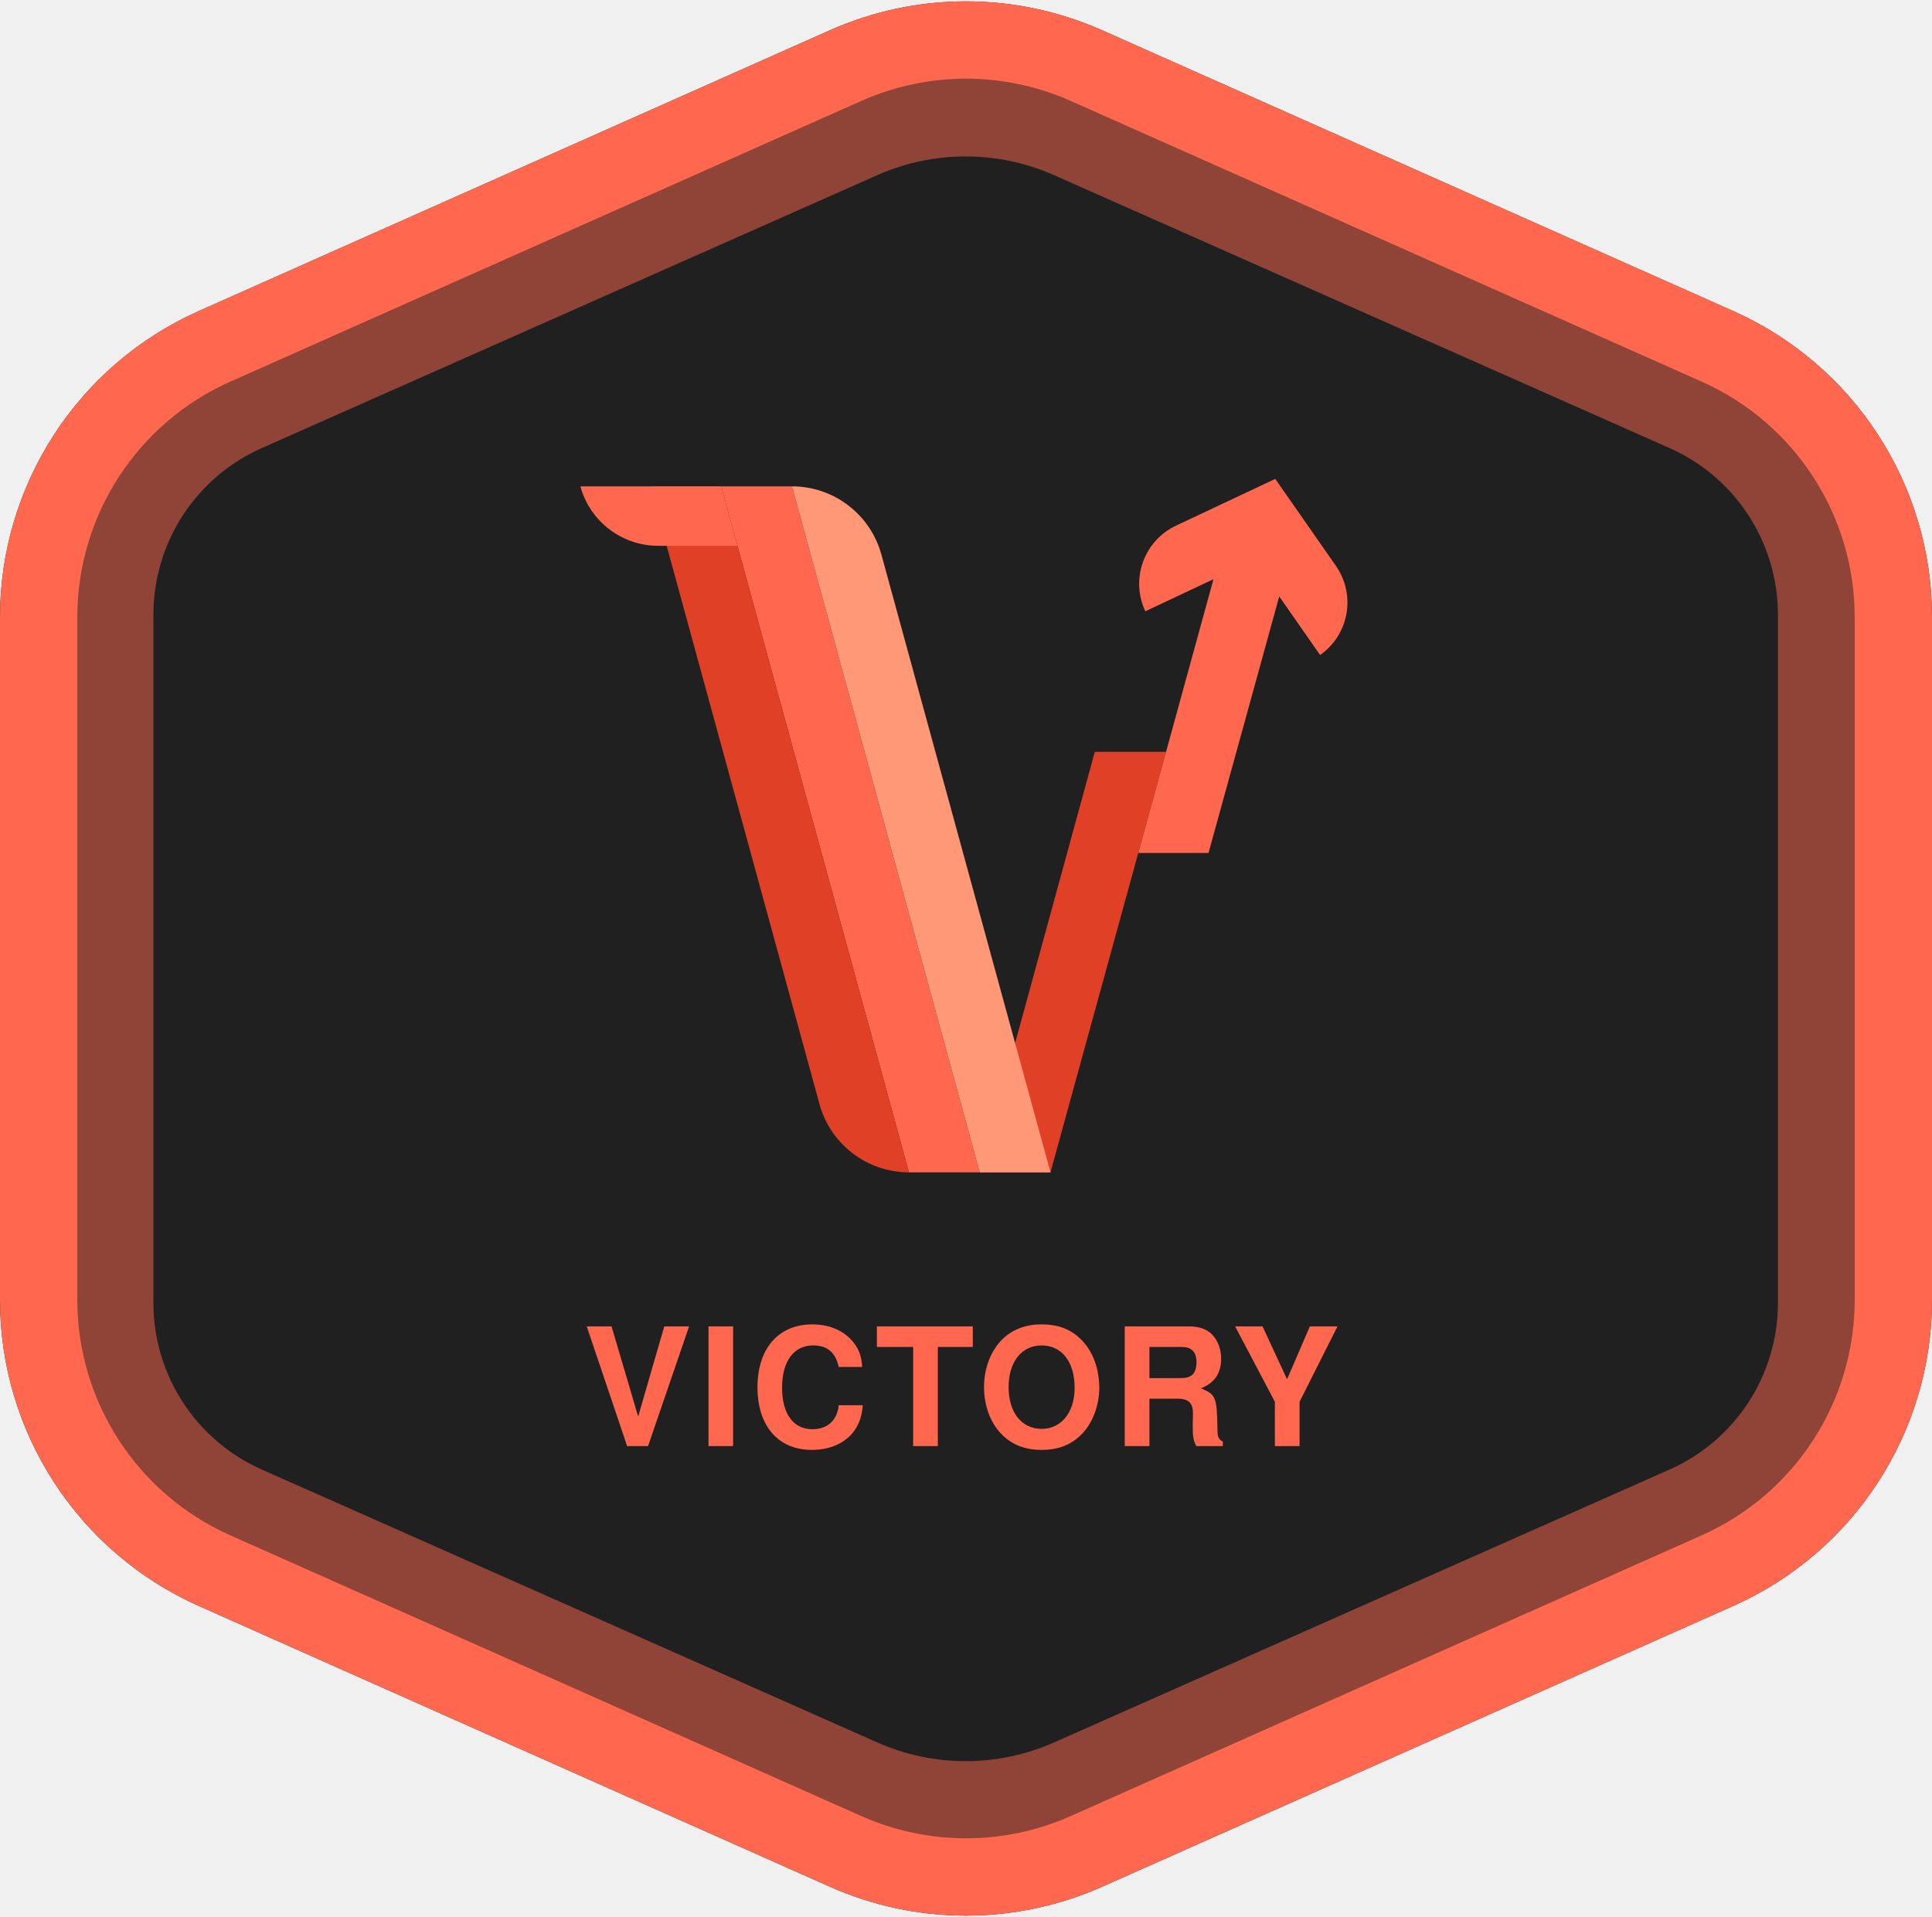
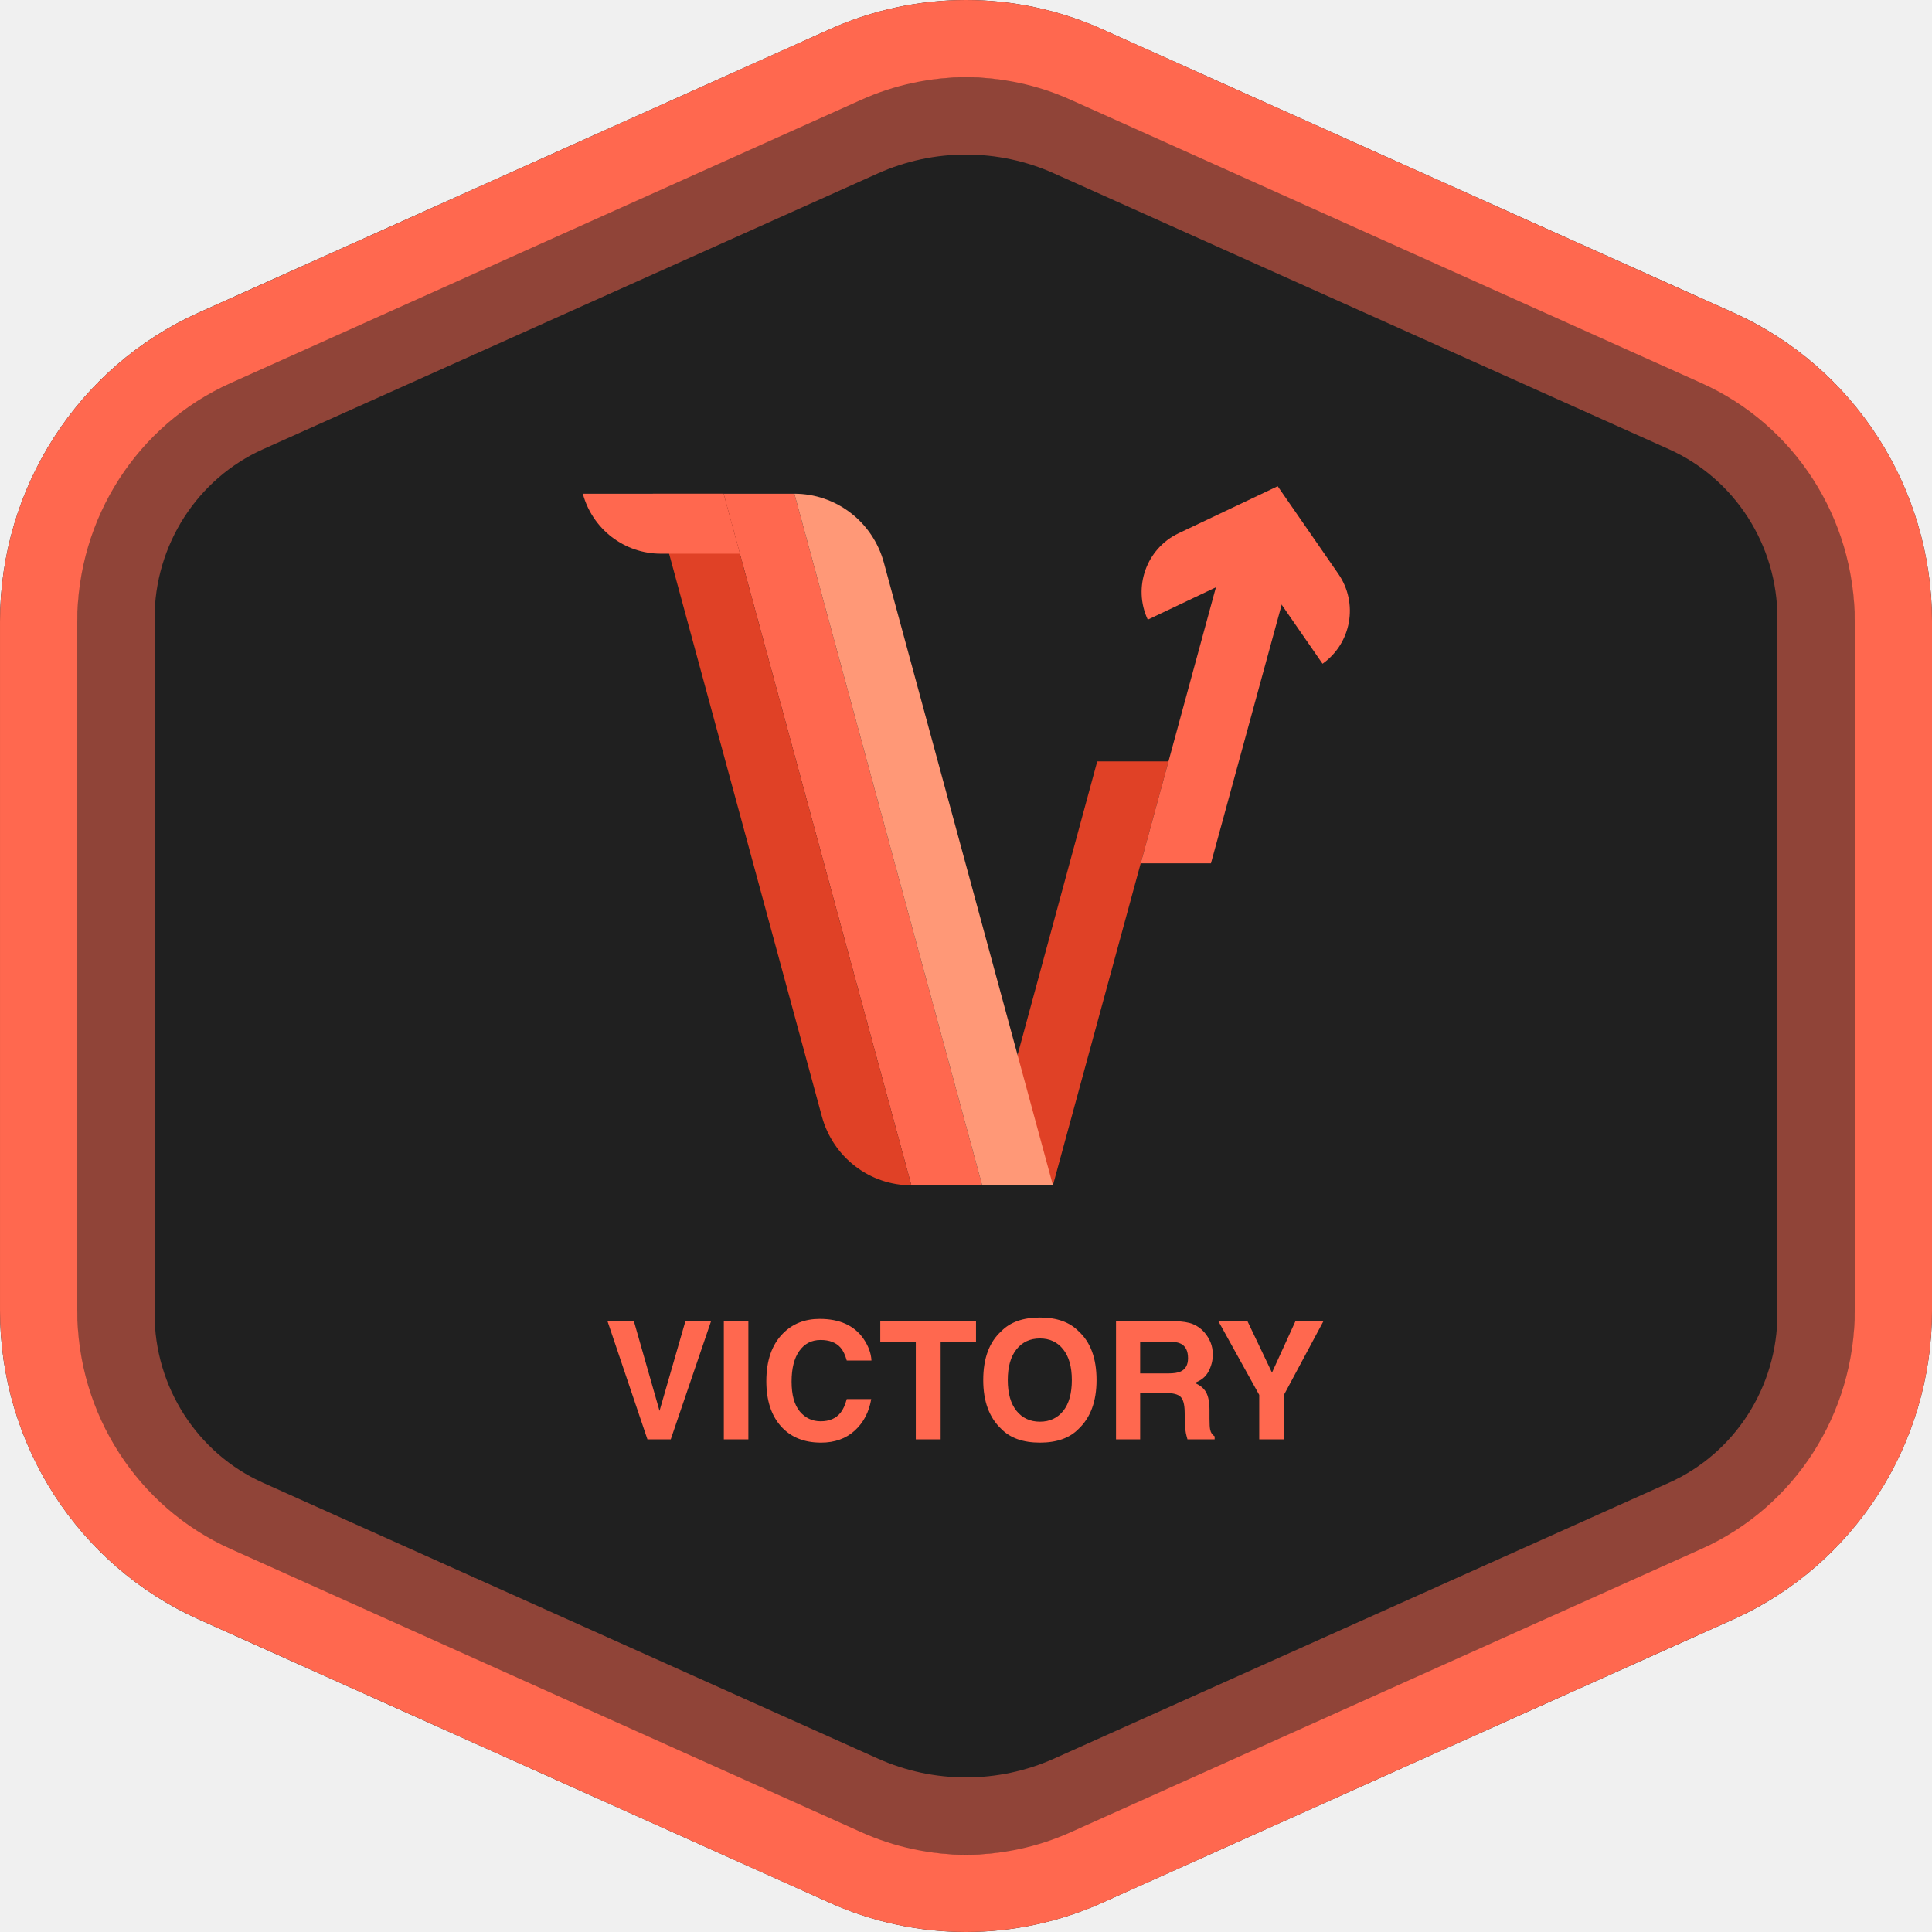
- <svg xmlns="http://www.w3.org/2000/svg" width="100%" height="100%" viewBox="0 0 600 595" version="1.1">
-   <g id="Finals" stroke="none" stroke-width="1" fill="none" fill-rule="evenodd">
-     <g id="The-Good-Badges-for-OSS-usage" transform="translate(-298, -333)">
-       <g id="Victory" transform="translate(298, 323)">
-         <path d="M342.277,19.401 L538.248,106.565 C575.801,123.268 600,160.516 600,201.616 L600,413.577 C600,454.678 575.801,491.925 538.248,508.628 L342.277,595.793 C315.363,607.763 284.637,607.763 257.723,595.793 L61.752,508.628 C24.199,491.925 2.32856136e-14,454.678 0,413.577 L0,201.616 C2.33883573e-14,160.516 24.199,123.268 61.752,106.565 L257.723,19.401 C284.637,7.43 315.363,7.43 342.277,19.401 Z" id="Polygon-Copy-4" fill="#202020" />
-         <path d="M332.269,53.303 C311.656,44.165 288.141,44.165 267.528,53.303 L76.38,138.036 C51.538,149.048 35.522,173.668 35.522,200.841 L35.522,414.543 C35.522,441.717 51.538,466.336 76.38,477.348 L267.528,562.082 C288.141,571.219 311.656,571.219 332.269,562.082 L523.416,477.348 C548.258,466.336 564.275,441.717 564.275,414.543 L564.275,200.841 C564.275,173.668 548.258,149.048 523.416,138.036 L332.269,53.303 Z" id="Polygon-Copy-5" stroke="#FF684F" class="inner-ring" stroke-width="24.247" opacity="0.499" />
-         <path d="M337.399,30.368 C313.591,19.779 286.409,19.779 262.601,30.368 L66.63,117.533 C33.41,132.308 12.003,165.258 12.003,201.616 L12.003,413.577 C12.003,449.935 33.41,482.885 66.63,497.661 L262.601,584.825 C286.409,595.415 313.591,595.415 337.399,584.825 L533.37,497.661 C566.59,482.885 587.997,449.935 587.997,413.577 L587.997,201.616 C587.997,165.258 566.59,132.308 533.37,117.533 L337.399,30.368 Z" id="Polygon-Copy" stroke="#FF684F" class="outer-ring" stroke-width="24.007" />
-         <text id="VICTORY" font-family="Helvetica-Bold, Helvetica" font-size="51" font-weight="bold" line-spacing="51" letter-spacing="2" fill="#FF684F">
-           <tspan x="181" y="459">VICTORY</tspan>
-         </text>
-         <polygon id="Rectangle-Copy-62" fill="#FF684F" points="223.963 161 245.944 161 304.262 374 282.28 374" />
-         <polygon id="Rectangle-Copy-63" fill="#E04126" transform="translate(333.1963, 308.7199) scale(-1, 1) translate(-333.1963, -308.7199) " points="304.262 243.44 326.392 243.44 362.131 374 340.157 374" />
-         <polygon id="Rectangle-Copy-64" fill="#FF684F" transform="translate(377.5548, 227.1513) scale(-1, 1) translate(-377.5548, -227.1513) " points="353.502 179.473 375.406 179.473 401.607 274.83 379.794 274.83" />
-         <path d="M201.981,161 L223.963,161 L282.28,374 C269.3,374 257.922,365.319 254.494,352.799 L201.981,161 L201.981,161 Z" id="Rectangle-Copy-65" fill="#E04126" />
-         <path d="M245.944,161 C258.925,161 270.302,169.681 273.73,182.201 L326.243,374 L326.243,374 L304.262,374 L245.944,161 Z" id="Rectangle-Copy-66" fill="#FF9877" />
-         <path d="M195.401,150.911 L213.874,145.842 L213.874,170.437 C213.874,181.744 206.308,191.652 195.401,194.63 L195.401,194.63 L195.401,194.63 L195.401,150.911 Z" id="Rectangle-Copy-67" fill="#FF684F" transform="translate(204.6373, 170.2363) rotate(-270) translate(-204.6373, -170.2363) " />
-         <path d="M357.004,203.212 C357.955,214.144 367.582,222.24 378.516,221.302 L411.313,218.488 L411.313,218.488 L414.158,184.579 C415.081,173.585 406.916,163.924 395.922,163.002 C395.915,163.001 395.907,163.001 395.899,163 L395.899,163 L395.899,163 L392.783,200.142 L357.004,203.212 Z" id="Rectangle-Copy-8" fill="#FF684F" fill-rule="nonzero" transform="translate(386.417, 193) rotate(-120) translate(-386.417, -193) " />
+ <svg xmlns="http://www.w3.org/2000/svg" width="600" height="600" fill="none" role="img" aria-labelledby="victory-title">
+   <style>.B{fill-rule:evenodd}.C{fill:#ff684f}</style>
+   <g clip-path="url(#A)">
+     <path d="M342.277 9.063l195.971 87.994C575.801 113.919 600 151.52 600 193.012v213.976c0 41.491-24.199 79.093-61.752 95.955l-195.971 87.994C328.969 596.912 314.565 600 300 600s-28.969-3.088-42.277-9.063L61.752 502.943C24.199 486.081 0 448.48 0 406.989V193.011c0-41.491 24.199-79.093 61.752-95.954L257.723 9.063C271.031 3.088 285.435 0 300 0s28.969 3.088 42.277 9.063z" fill="#202020" class="B" />
+     <g stroke="#ff684f" stroke-width="24">
+       <path class="inner-ring" opacity=".5" d="M332.324 42.926C322.145 38.359 311.134 36 300 36s-22.145 2.359-32.324 6.926L76.8 128.553C51.993 139.681 36 164.561 36 192.021v215.957c0 27.461 15.993 52.34 40.8 63.468l190.876 85.629a78.96 78.96 0 0 0 64.647 0l190.876-85.629C548.006 460.318 564 435.439 564 407.978V192.021c0-27.46-15.994-52.34-40.801-63.468L332.325 42.926h-.001z" />
+       <path class="outer-ring" d="M337.402 20.021C325.629 14.733 312.888 12 300.003 12s-25.626 2.733-37.399 8.021l-195.972 88.03c-33.221 14.921-54.629 48.198-54.629 84.917v214.064c0 36.719 21.407 69.996 54.628 84.918l195.974 88.029c11.773 5.288 24.514 8.021 37.399 8.021s25.626-2.733 37.399-8.021l195.972-88.029c33.222-14.922 54.629-48.199 54.629-84.918V192.969c0-36.72-21.407-69.997-54.628-84.918l-195.973-88.03z" />
+     </g>
+     <g class="C">
+       <path d="M188.66 410.294h8.193l7.968 27.866 8.044-27.866h7.968L208.308 447h-7.247l-12.401-36.706zm36.133 0h7.62V447h-7.62v-36.706zm40.69 33.967c-2.739 2.507-6.242 3.76-10.508 3.76-5.28 0-9.43-1.693-12.452-5.08-3.021-3.403-4.532-8.068-4.532-13.995 0-6.408 1.718-11.347 5.155-14.817 2.988-3.022 6.79-4.532 11.405-4.532 6.176 0 10.692 2.025 13.547 6.076 1.577 2.274 2.424 4.557 2.54 6.848h-7.67c-.498-1.76-1.137-3.088-1.917-3.984-1.395-1.594-3.462-2.391-6.201-2.391-2.789 0-4.989 1.129-6.599 3.387-1.61 2.241-2.416 5.42-2.416 9.537s.847 7.205 2.54 9.264c1.71 2.042 3.877 3.063 6.5 3.063 2.689 0 4.74-.88 6.151-2.64.78-.946 1.428-2.365 1.942-4.258h7.595c-.664 4.001-2.357 7.255-5.08 9.762zm37.628-33.967v6.499h-10.982V447h-7.72v-30.207h-11.032v-6.499h29.734zm19.847 37.727c-5.246 0-9.255-1.428-12.028-4.283-3.719-3.503-5.578-8.55-5.578-15.141 0-6.723 1.859-11.77 5.578-15.14 2.773-2.856 6.782-4.284 12.028-4.284s9.255 1.428 12.028 4.284c3.702 3.37 5.553 8.417 5.553 15.14 0 6.591-1.851 11.638-5.553 15.141-2.773 2.855-6.782 4.283-12.028 4.283zm7.247-9.861c1.776-2.242 2.664-5.429 2.664-9.563 0-4.117-.896-7.296-2.689-9.537-1.777-2.258-4.184-3.387-7.222-3.387s-5.462 1.12-7.271 3.362-2.715 5.428-2.715 9.562.905 7.321 2.715 9.563 4.233 3.361 7.271 3.361 5.454-1.12 7.247-3.361zm31.8-5.554h-7.919V447h-7.496v-36.706h18.005c2.573.05 4.549.365 5.926.946 1.395.581 2.574 1.436 3.537 2.565a11.39 11.39 0 0 1 1.892 3.088c.465 1.129.697 2.416.697 3.86 0 1.743-.439 3.461-1.319 5.155-.88 1.676-2.333 2.863-4.358 3.561 1.693.68 2.888 1.652 3.586 2.913.714 1.245 1.07 3.155 1.07 5.728v2.465c0 1.677.067 2.814.2 3.412.199.946.664 1.643 1.394 2.092V447h-8.442c-.232-.813-.398-1.469-.498-1.967a18.05 18.05 0 0 1-.323-3.163l-.05-3.412c-.033-2.34-.465-3.901-1.295-4.681-.814-.78-2.349-1.171-4.607-1.171zm4.657-6.673c1.527-.698 2.291-2.076 2.291-4.134 0-2.225-.739-3.719-2.217-4.483-.83-.431-2.075-.647-3.735-.647h-8.915v9.861h8.691c1.726 0 3.021-.199 3.885-.597zm44.351-15.639l-12.277 22.91V447h-7.67v-13.796l-12.7-22.91h9.039l7.62 15.987 7.297-15.987h8.691z" />
+       <g class="B">
+         <path d="M224.72 153.323h21.98l58.319 214.79h-21.982l-58.317-214.79z" />
      </g>
    </g>
+     <path d="M362.887 236.456h-22.13L305.02 368.113h21.973l35.894-131.657z" fill="#e04126" class="B" />
+     <path d="M402.364 171.952H380.46l-26.201 96.158h21.814l26.291-96.158z" class="B C" />
+     <path d="M202.738 153.323h21.982l58.317 214.79a28.65 28.65 0 0 1-17.475-5.955c-5.021-3.863-8.643-9.282-10.311-15.424l-52.513-193.411z" fill="#e04126" class="B" />
+     <path d="M246.701 153.323a28.65 28.65 0 0 1 17.475 5.956c5.021 3.862 8.643 9.282 10.311 15.424L327 368.113h-21.981l-58.318-214.79z" fill="#ff9877" class="B" />
+     <g class="C">
+       <path d="M224.72 153.323l5.068 18.629h-24.595c-5.5 0-10.848-1.824-15.22-5.19s-7.524-8.088-8.973-13.439h43.72z" class="B" />
+       <path d="M410.724 206.13c8.993-6.342 11.19-18.832 4.911-27.907L396.799 151l-30.789 14.612c-9.982 4.737-14.266 16.738-9.568 26.804l.01.021 33.724-16.005 20.548 29.697v.001z" />
+     </g>
  </g>
+   <defs>
+     <clipPath id="A">
+       <path fill="#fff" d="M0 0h600v600H0z" />
+     </clipPath>
+   </defs>
</svg>
